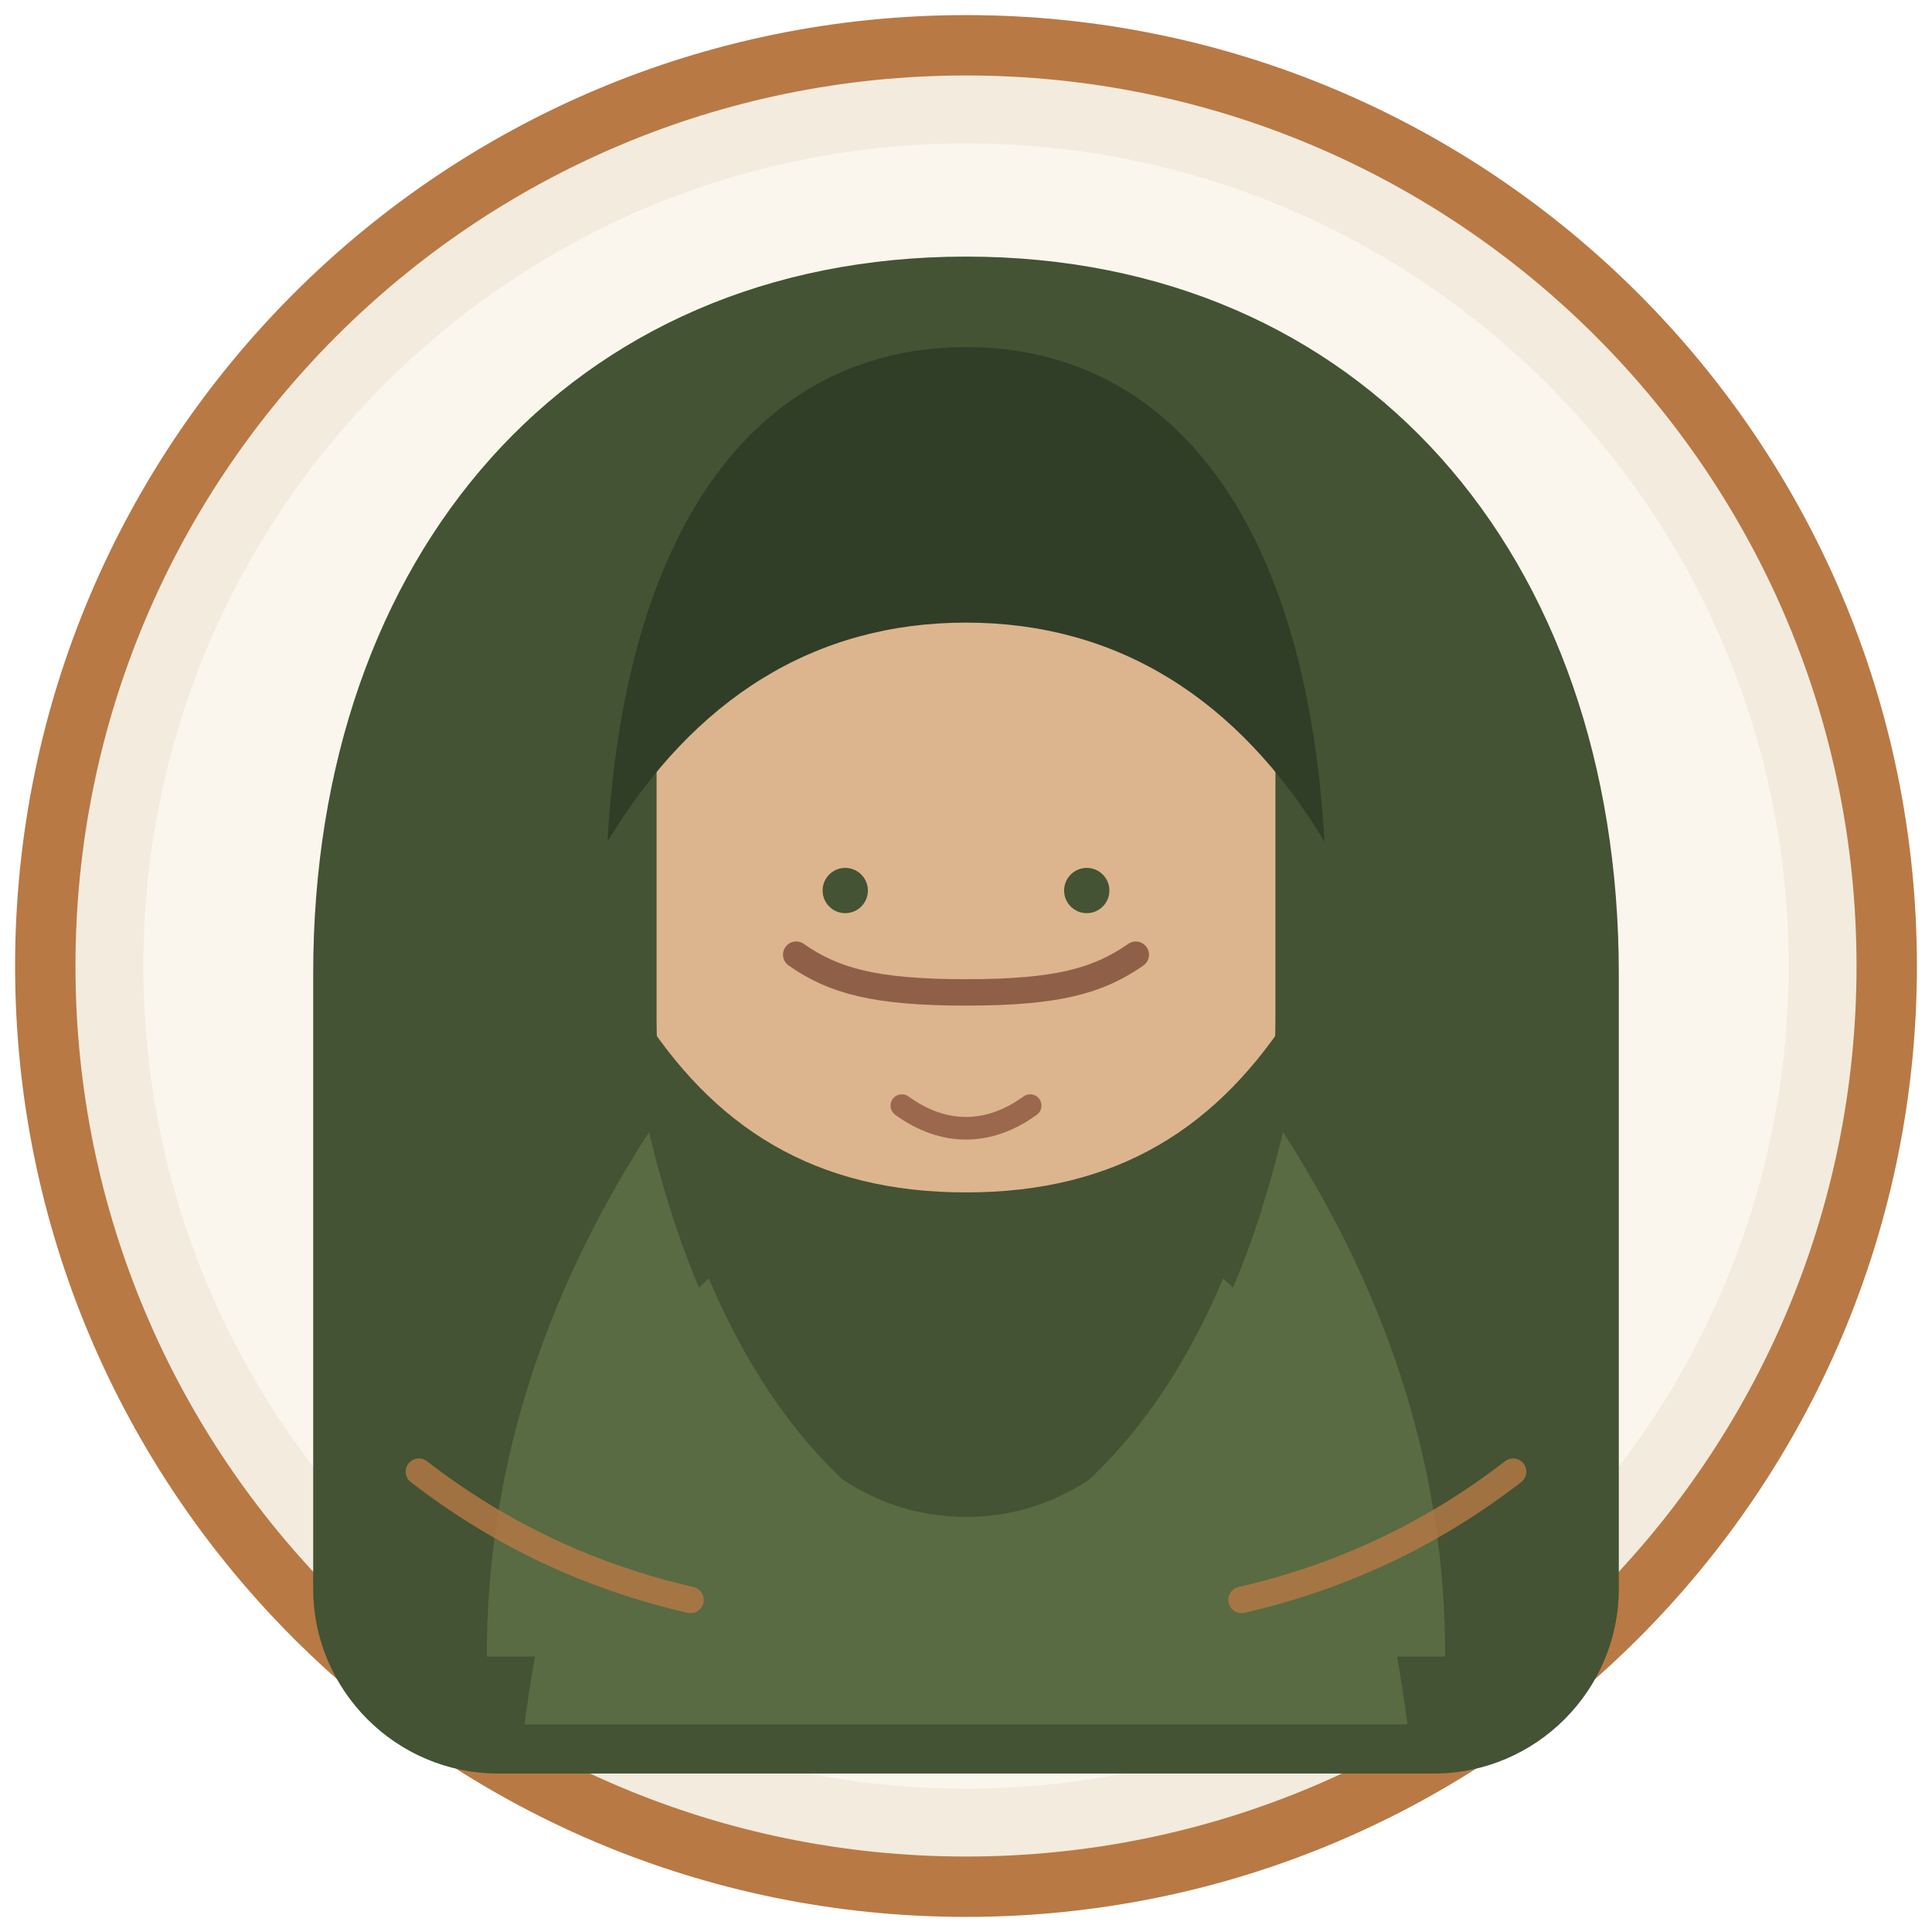
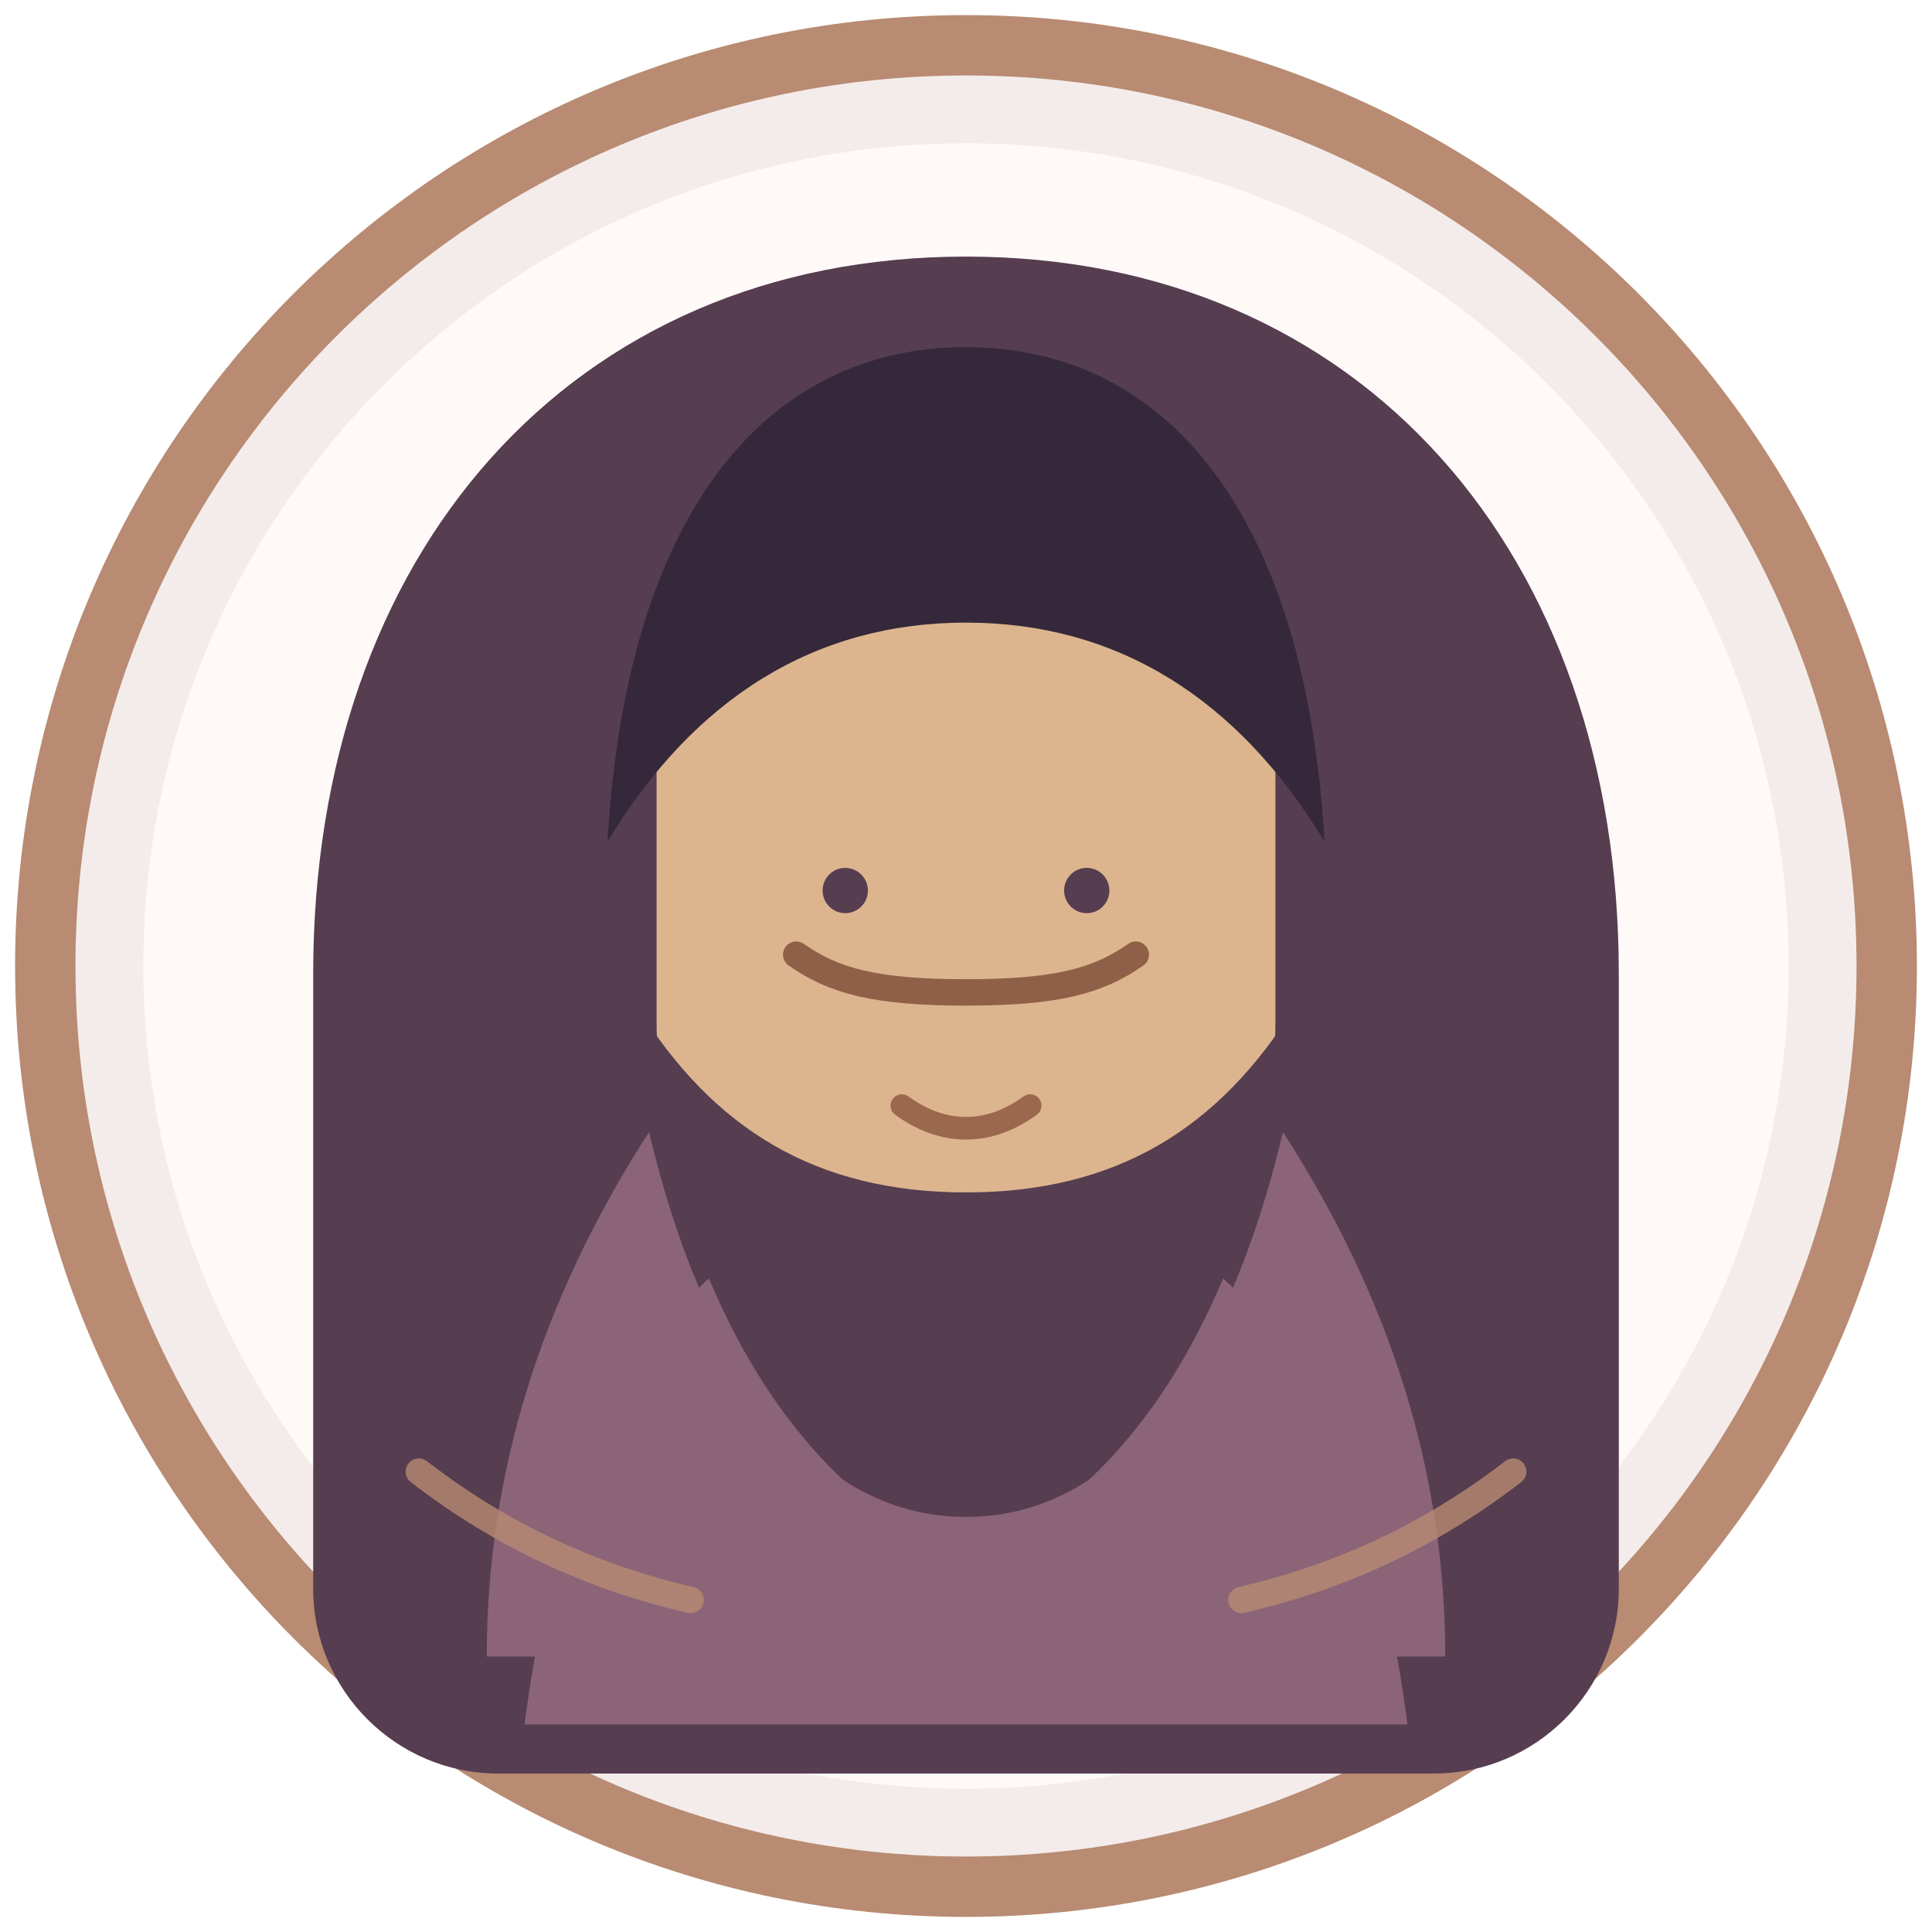
<svg xmlns="http://www.w3.org/2000/svg" viewBox="0 0 512 512" role="img" aria-label="أيقونة امرأة محجبة">
-   <circle cx="256" cy="256" r="244" fill="#f3ebdd" stroke="#b87945" stroke-width="16" />
-   <circle cx="256" cy="256" r="218" fill="#faf6ee" />
-   <path d="M256 68c-105 0-173 79-173 190v163c0 27 22 49 49 49h248c27 0 49-22 49-49V258C429 147 361 68 256 68Z" fill="#435333" />
-   <path d="M139 457c12-92 49-143 117-143s105 51 117 143" fill="#596b43" />
+   <circle cx="256" cy="256" r="244" fill="#F4ECEB" stroke="#B88B72" stroke-width="16" />
+   <circle cx="256" cy="256" r="218" fill="#FFFAF8" />
+   <path d="M256 68c-105 0-173 79-173 190v163c0 27 22 49 49 49h248c27 0 49-22 49-49V258C429 147 361 68 256 68Z" fill="#563D50" />
+   <path d="M139 457c12-92 49-143 117-143s105 51 117 143" fill="#8B6478" />
  <path d="M174 201c0-59 34-94 82-94s82 35 82 94v69c0 67-38 113-82 113s-82-46-82-113v-69Z" fill="#dcb58f" />
-   <path d="M161 223c5-87 42-131 95-131s90 44 95 131c-23-38-55-58-95-58s-72 20-95 58Z" fill="#303d27" />
-   <path d="M169 267c11 76 40 126 87 147 47-21 76-71 87-147-20 32-47 49-87 49s-67-17-87-49Z" fill="#435333" />
-   <path d="M172 300c-29 45-43 91-43 139h254c0-48-14-94-43-139-16 67-46 102-84 102s-68-35-84-102Z" fill="#596b43" />
+   <path d="M161 223c5-87 42-131 95-131s90 44 95 131c-23-38-55-58-95-58s-72 20-95 58Z" fill="#35283A" />
+   <path d="M169 267c11 76 40 126 87 147 47-21 76-71 87-147-20 32-47 49-87 49s-67-17-87-49Z" fill="#563D50" />
+   <path d="M172 300c-29 45-43 91-43 139h254c0-48-14-94-43-139-16 67-46 102-84 102s-68-35-84-102Z" fill="#8B6478" />
  <path d="M211 253c10 7 21 10 45 10s35-3 45-10" fill="none" stroke="#8f6047" stroke-width="7" stroke-linecap="round" />
-   <circle cx="224" cy="236" r="6" fill="#435333" />
-   <circle cx="288" cy="236" r="6" fill="#435333" />
+   <circle cx="224" cy="236" r="6" fill="#563D50" />
+   <circle cx="288" cy="236" r="6" fill="#563D50" />
  <path d="M239 293c11 8 23 8 34 0" fill="none" stroke="#9b684e" stroke-width="6" stroke-linecap="round" />
-   <path d="M111 390c22 17 46 28 72 34" fill="none" stroke="#b87945" stroke-width="7" stroke-linecap="round" opacity=".8" />
-   <path d="M401 390c-22 17-46 28-72 34" fill="none" stroke="#b87945" stroke-width="7" stroke-linecap="round" opacity=".8" />
+   <path d="M111 390c22 17 46 28 72 34" fill="none" stroke="#B88B72" stroke-width="7" stroke-linecap="round" opacity=".8" />
+   <path d="M401 390c-22 17-46 28-72 34" fill="none" stroke="#B88B72" stroke-width="7" stroke-linecap="round" opacity=".8" />
</svg>
